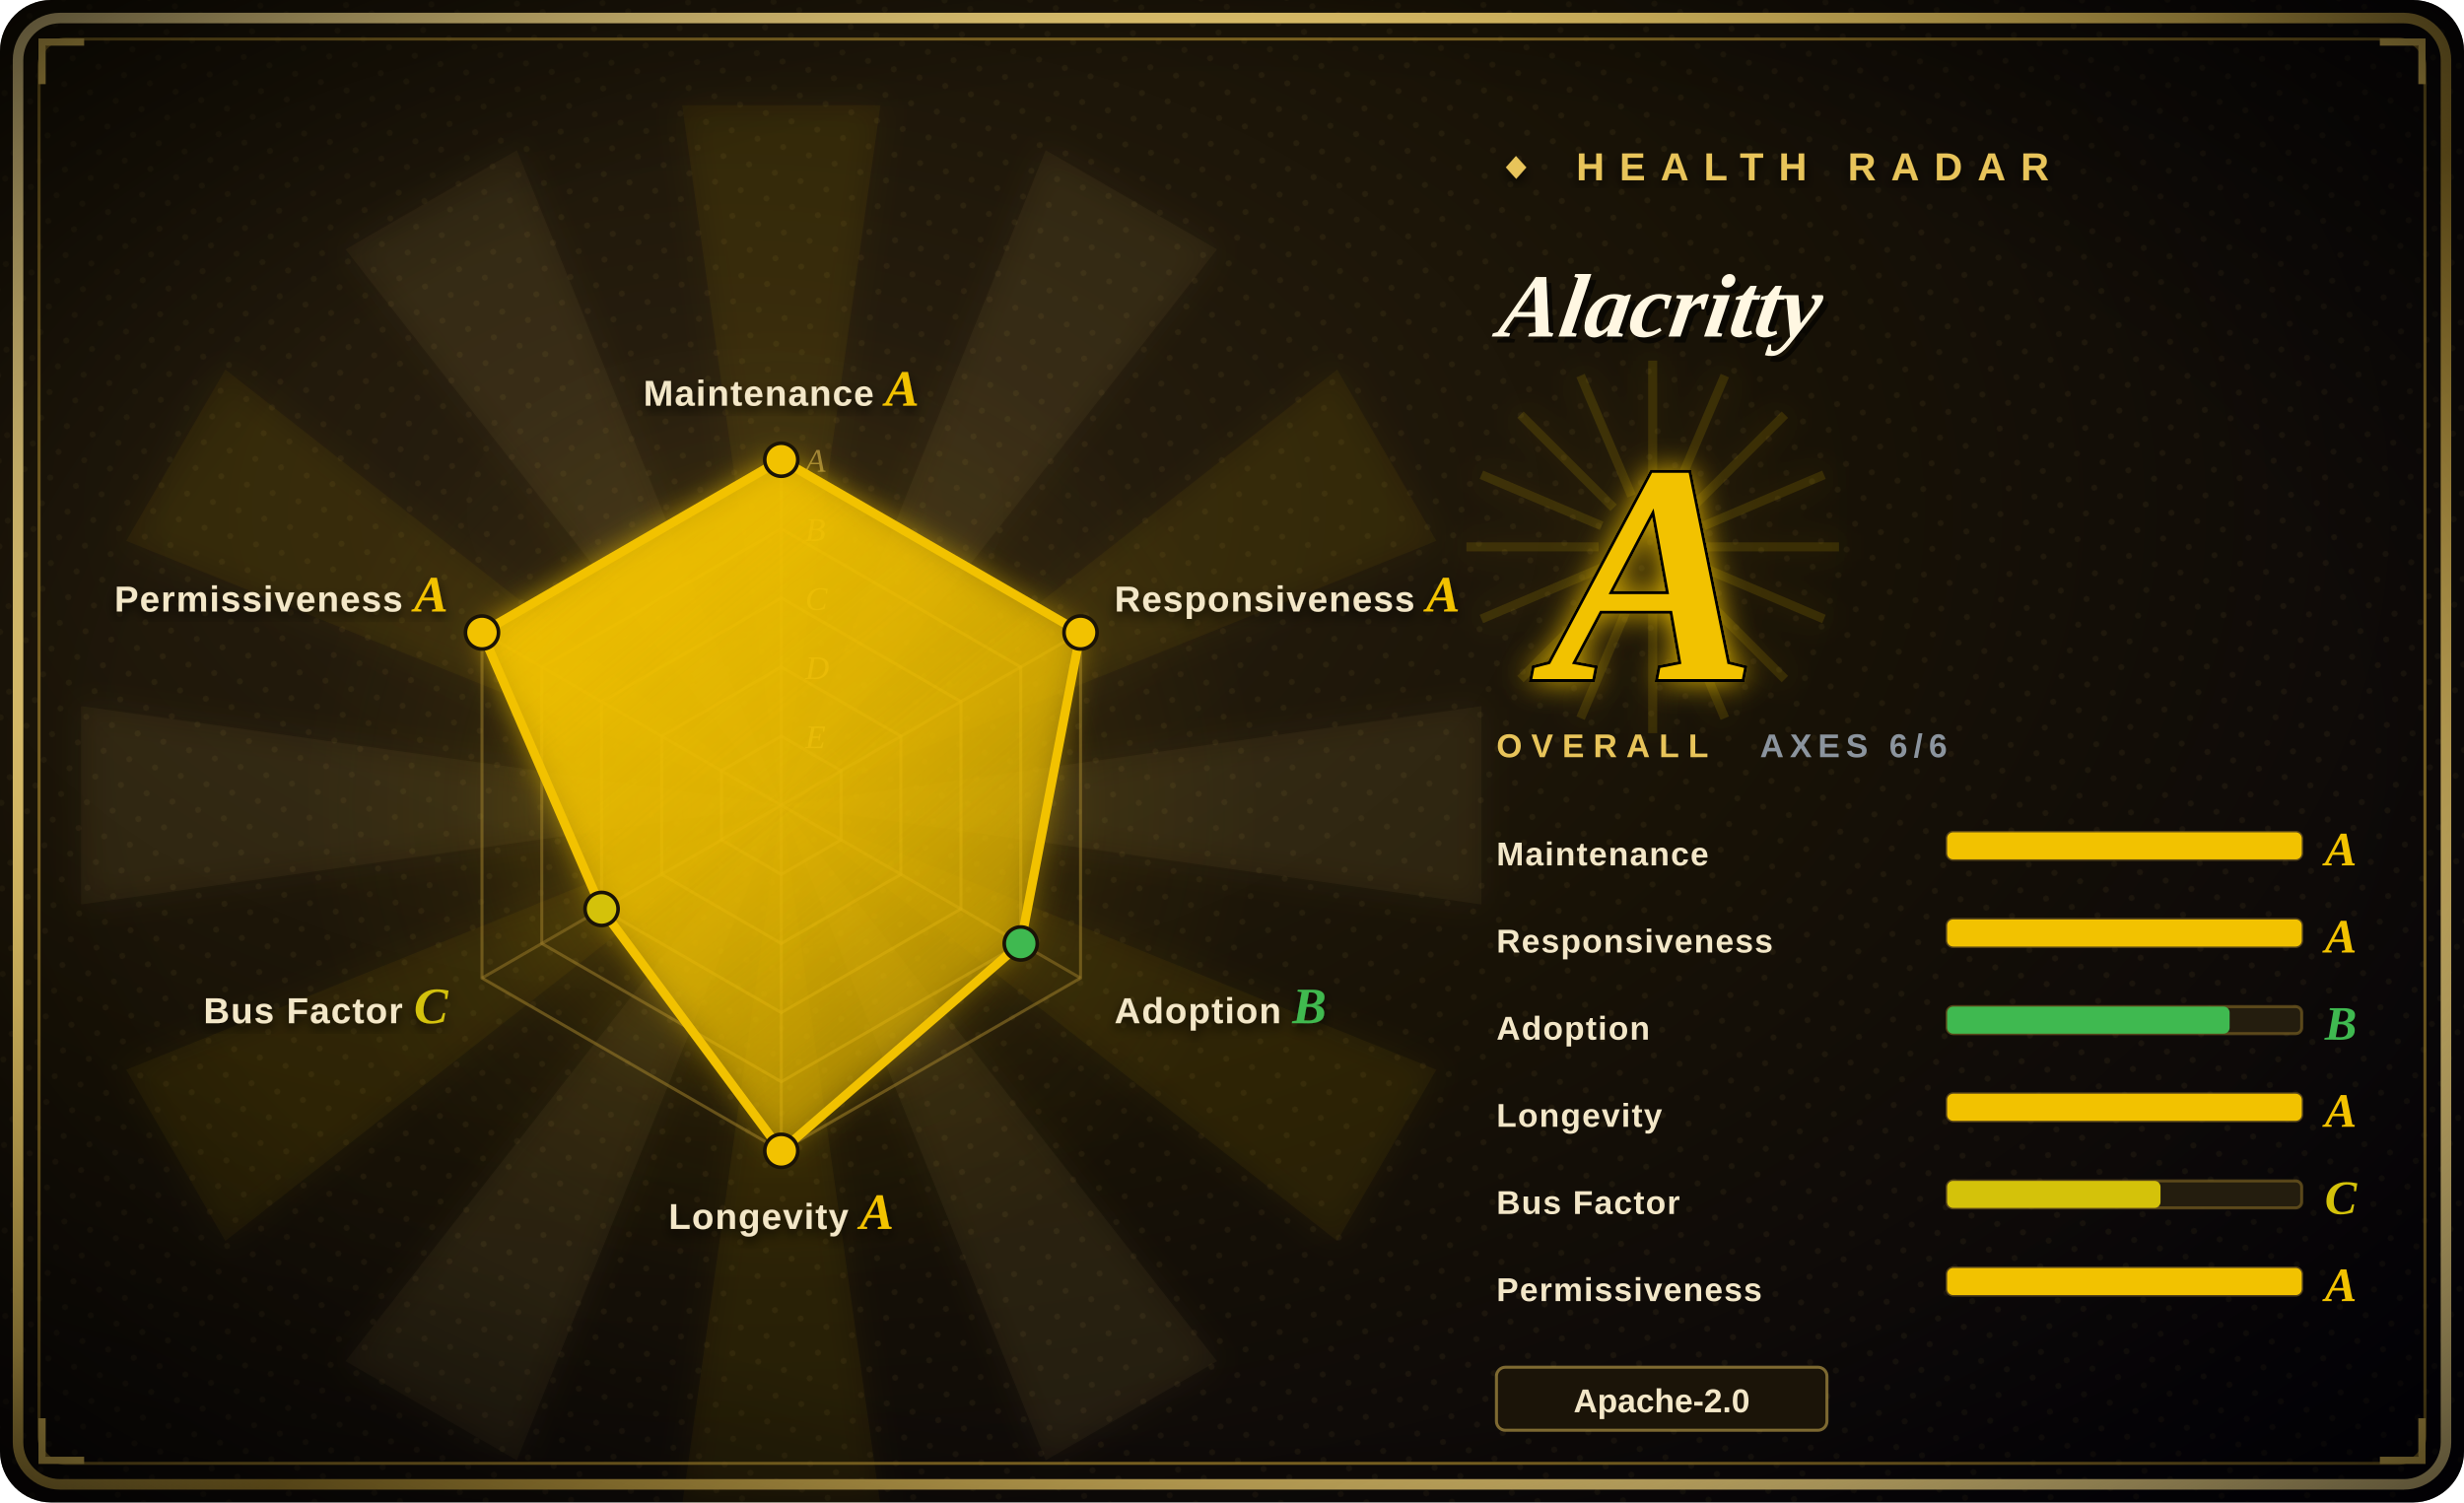
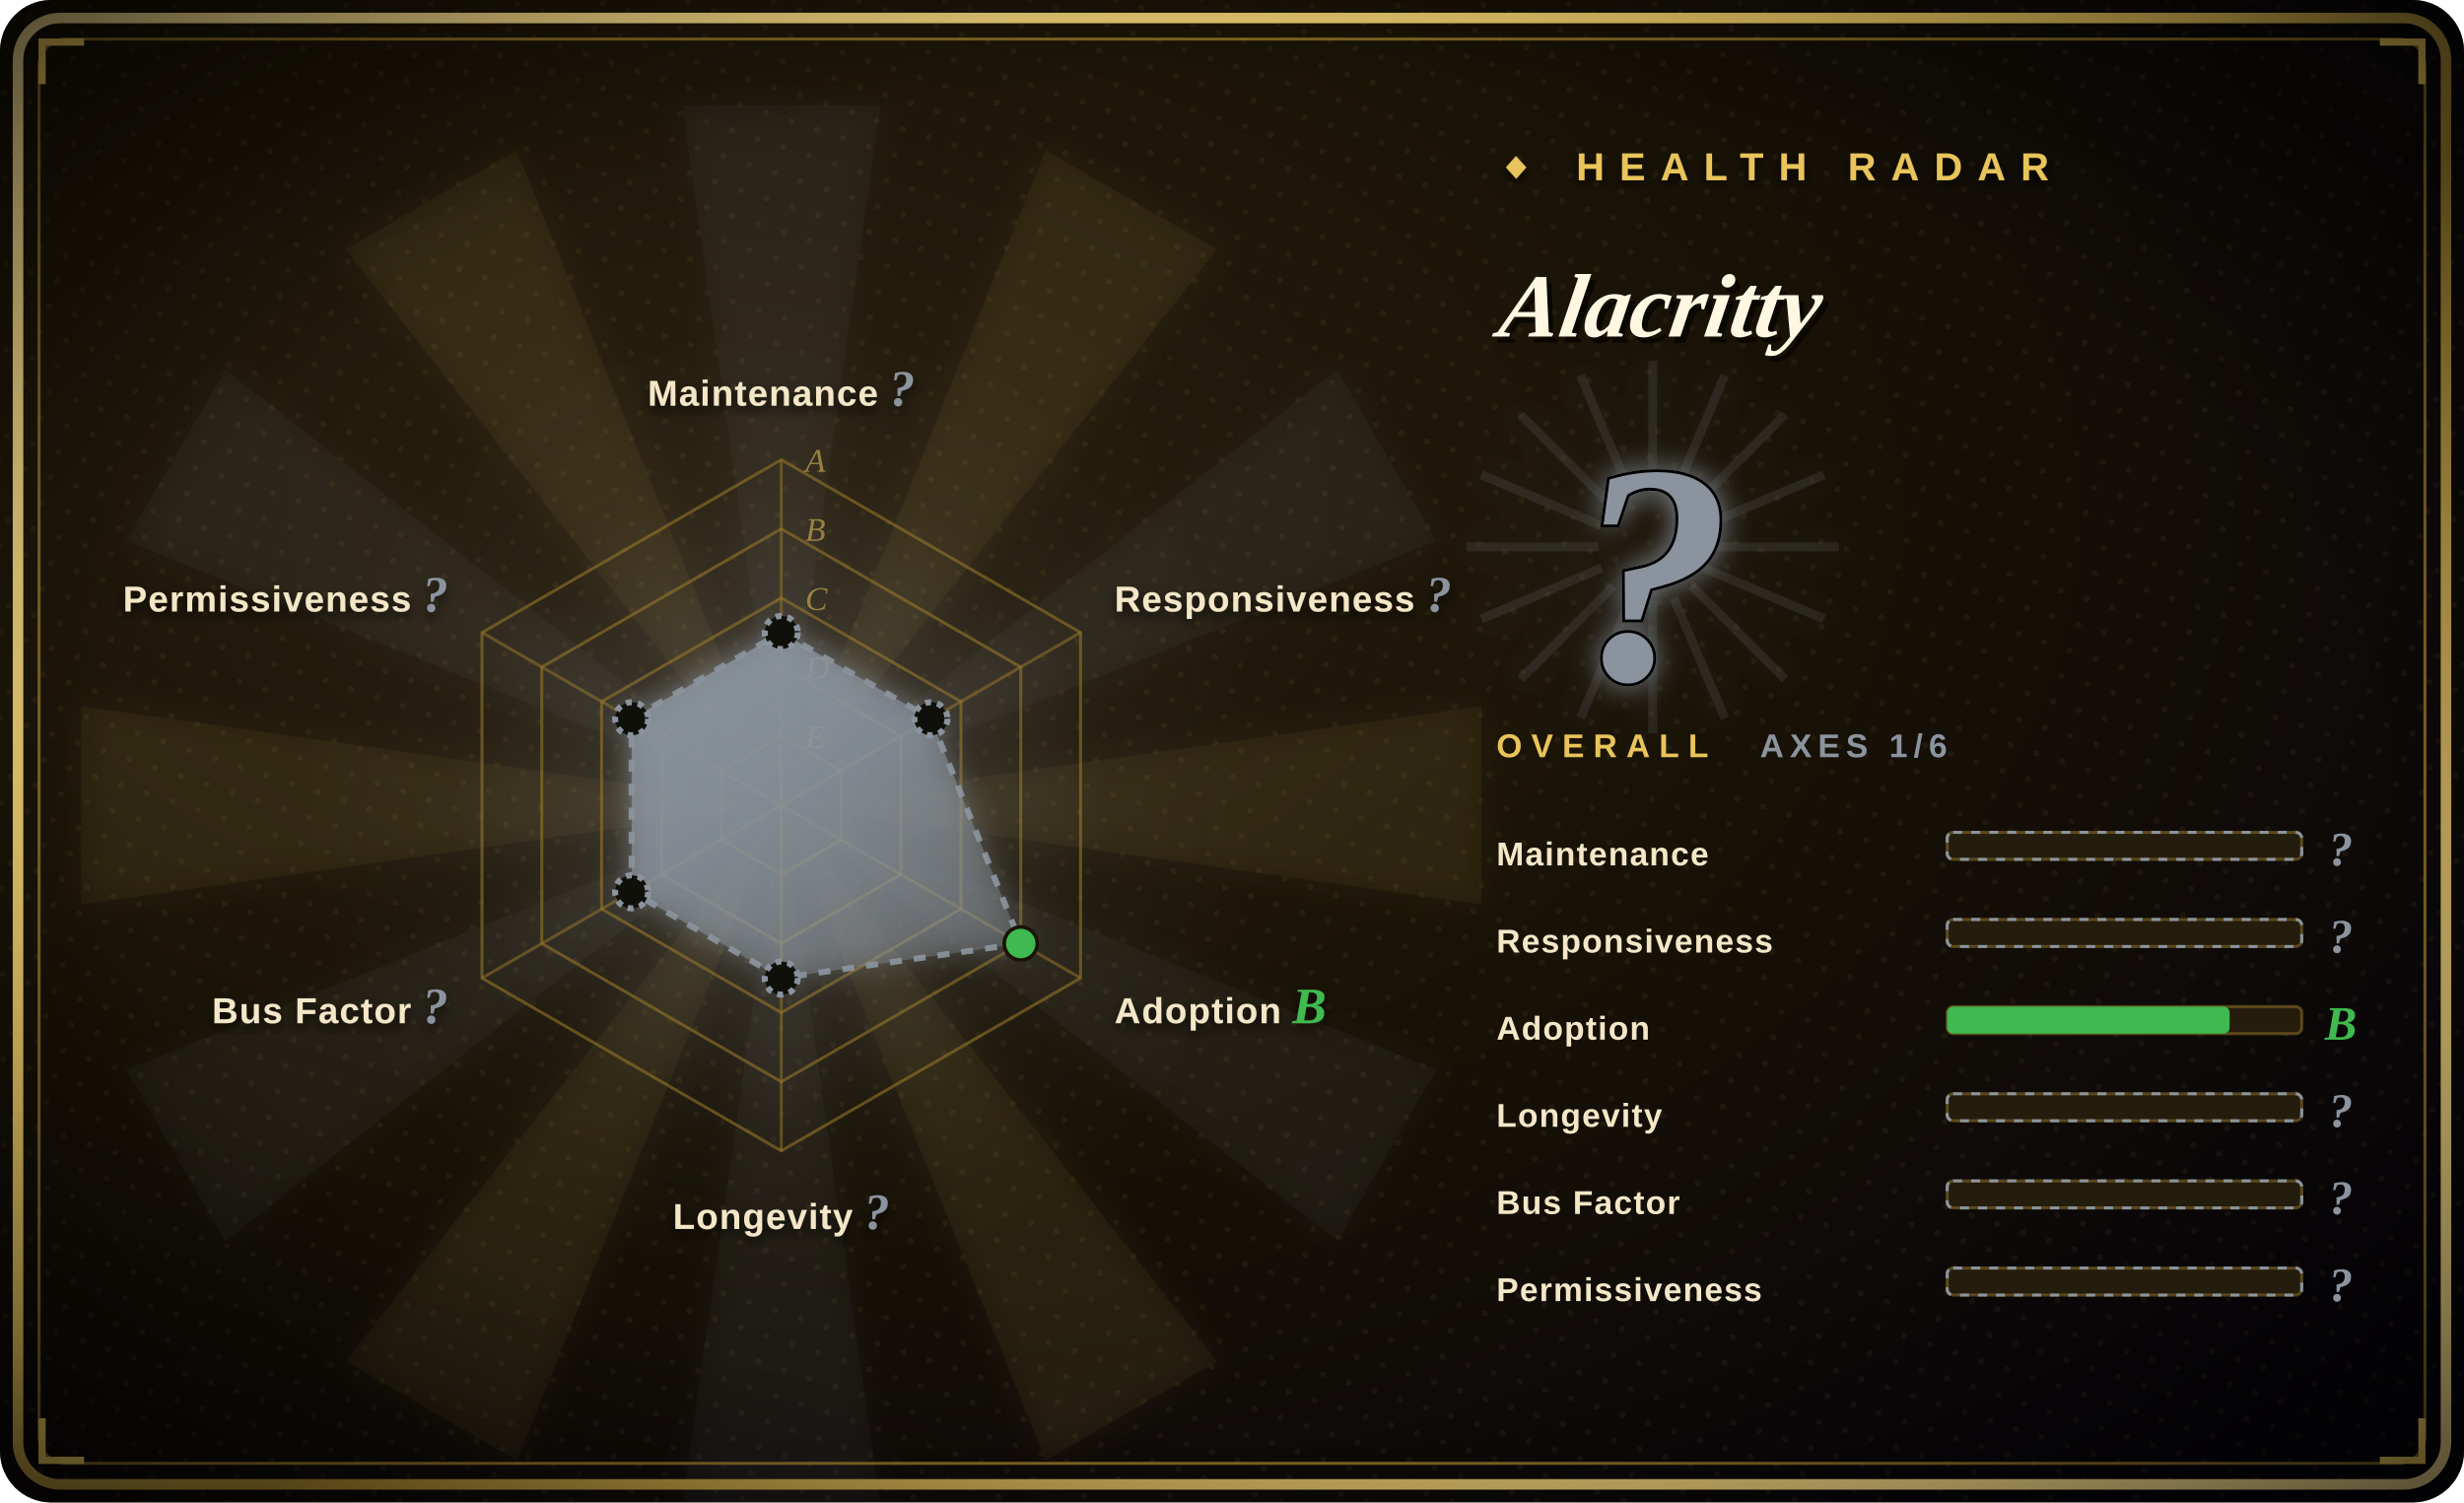
<svg xmlns="http://www.w3.org/2000/svg" width="820" height="500" viewBox="0 0 820 500">
  <defs>
    <radialGradient id="bg" cx="30%" cy="34%" r="90%">
      <stop offset="0%" stop-color="#2a2010" />
      <stop offset="48%" stop-color="#181206" />
      <stop offset="100%" stop-color="#05030a" />
    </radialGradient>
    <radialGradient id="vig" cx="50%" cy="50%" r="72%">
      <stop offset="62%" stop-color="#000000" stop-opacity="0" />
      <stop offset="100%" stop-color="#000000" stop-opacity="0.72" />
    </radialGradient>
    <linearGradient id="frame" x1="0" y1="0" x2="1" y2="1">
      <stop offset="0%" stop-color="#f6dd92" />
      <stop offset="45%" stop-color="#E8C45A" />
      <stop offset="55%" stop-color="#9c7d2a" />
      <stop offset="100%" stop-color="#f6dd92" />
    </linearGradient>
    <linearGradient id="poly" x1="0" y1="0" x2="0.7" y2="1">
-       <stop offset="0%" stop-color="#F2C200" stop-opacity="0.92" />
-       <stop offset="100%" stop-color="#F2C200" stop-opacity="0.34" />
+       <stop offset="0%" stop-color="#8B949E" stop-opacity="0.92" />
+       <stop offset="100%" stop-color="#8B949E" stop-opacity="0.34" />
    </linearGradient>
    <radialGradient id="halo" cx="50%" cy="50%" r="50%">
-       <stop offset="0%" stop-color="#F2C200" stop-opacity="0.34" />
-       <stop offset="68%" stop-color="#F2C200" stop-opacity="0.04" />
-       <stop offset="100%" stop-color="#F2C200" stop-opacity="0" />
+       <stop offset="0%" stop-color="#8B949E" stop-opacity="0.34" />
+       <stop offset="68%" stop-color="#8B949E" stop-opacity="0.04" />
+       <stop offset="100%" stop-color="#8B949E" stop-opacity="0" />
    </radialGradient>
    <filter id="glow" x="-60%" y="-60%" width="220%" height="220%">
      <feGaussianBlur stdDeviation="5" result="b" />
      <feMerge>
        <feMergeNode in="b" />
        <feMergeNode in="SourceGraphic" />
      </feMerge>
    </filter>
    <filter id="soft" x="-30%" y="-30%" width="160%" height="160%">
      <feDropShadow dx="0" dy="2" stdDeviation="2" flood-color="#000" flood-opacity="0.7" />
    </filter>
    <pattern id="halftone" width="9" height="9" patternUnits="userSpaceOnUse" patternTransform="rotate(18)">
      <circle cx="2" cy="2" r="1" fill="#E8C45A" fill-opacity="0.06" />
    </pattern>
  </defs>
  <rect width="820" height="500" rx="17" fill="url(#bg)" />
  <rect width="820" height="500" rx="17" fill="url(#halftone)" />
  <g opacity="0.5" filter="url(#glow)">
    <path d="M260,268 L493,235 L493,301 Z" fill="#E8C45A" fill-opacity="0.10" />
-     <path d="M260,268 L478,356 L445,413 Z" fill="#F2C200" fill-opacity="0.10" />
+     <path d="M260,268 L478,356 L445,413 Z" fill="#8B949E" fill-opacity="0.10" />
    <path d="M260,268 L405,453 L348,486 Z" fill="#E8C45A" fill-opacity="0.10" />
-     <path d="M260,268 L293,501 L227,501 Z" fill="#F2C200" fill-opacity="0.10" />
+     <path d="M260,268 L293,501 L227,501 Z" fill="#8B949E" fill-opacity="0.10" />
    <path d="M260,268 L172,486 L115,453 Z" fill="#E8C45A" fill-opacity="0.10" />
-     <path d="M260,268 L75,413 L42,356 Z" fill="#F2C200" fill-opacity="0.10" />
+     <path d="M260,268 L75,413 L42,356 Z" fill="#8B949E" fill-opacity="0.10" />
    <path d="M260,268 L27,301 L27,235 Z" fill="#E8C45A" fill-opacity="0.10" />
-     <path d="M260,268 L42,180 L75,123 Z" fill="#F2C200" fill-opacity="0.10" />
+     <path d="M260,268 L42,180 L75,123 Z" fill="#8B949E" fill-opacity="0.10" />
    <path d="M260,268 L115,83 L172,50 Z" fill="#E8C45A" fill-opacity="0.10" />
-     <path d="M260,268 L227,35 L293,35 Z" fill="#F2C200" fill-opacity="0.10" />
+     <path d="M260,268 L227,35 L293,35 Z" fill="#8B949E" fill-opacity="0.10" />
    <path d="M260,268 L348,50 L405,83 Z" fill="#E8C45A" fill-opacity="0.10" />
-     <path d="M260,268 L445,123 L478,180 Z" fill="#F2C200" fill-opacity="0.10" />
+     <path d="M260,268 L445,123 L478,180 Z" fill="#8B949E" fill-opacity="0.10" />
  </g>
  <circle cx="260" cy="268" r="161" fill="url(#halo)" />
  <rect x="6" y="6" width="808" height="488" rx="14" fill="none" stroke="url(#frame)" stroke-width="3.5" />
  <rect x="13" y="13" width="794" height="474" rx="9" fill="none" stroke="#9c7d2a" stroke-width="1" stroke-opacity="0.8" />
  <path d="M14,28 L14,14 L28,14" fill="none" stroke="#E8C45A" stroke-width="2.4" />
  <path d="M806,28 L806,14 L792,14" fill="none" stroke="#E8C45A" stroke-width="2.4" />
  <path d="M14,472 L14,486 L28,486" fill="none" stroke="#E8C45A" stroke-width="2.4" />
  <path d="M806,472 L806,486 L792,486" fill="none" stroke="#E8C45A" stroke-width="2.4" />
  <rect width="820" height="500" rx="17" fill="url(#vig)" />
  <polygon points="260.0,153.0 359.6,210.5 359.6,325.5 260.0,383.0 160.4,325.5 160.4,210.5" fill="none" stroke="#9c7d2a" stroke-opacity="0.55" stroke-width="1" />
  <polygon points="260.0,176.0 339.7,222.0 339.7,314.0 260.0,360.0 180.3,314.0 180.3,222.0" fill="none" stroke="#9c7d2a" stroke-opacity="0.55" stroke-width="1" />
  <polygon points="260.0,199.0 319.8,233.5 319.8,302.5 260.0,337.0 200.2,302.5 200.2,233.5" fill="none" stroke="#9c7d2a" stroke-opacity="0.55" stroke-width="1" />
  <polygon points="260.0,222.0 299.8,245.0 299.8,291.0 260.0,314.0 220.2,291.0 220.2,245.0" fill="none" stroke="#9c7d2a" stroke-opacity="0.55" stroke-width="1" />
  <polygon points="260.0,245.0 279.9,256.5 279.9,279.5 260.0,291.0 240.1,279.5 240.1,256.5" fill="none" stroke="#9c7d2a" stroke-opacity="0.55" stroke-width="1" />
  <line x1="260" y1="268" x2="260.0" y2="153.0" stroke="#9c7d2a" stroke-opacity="0.5" stroke-width="1" />
  <line x1="260" y1="268" x2="359.6" y2="210.5" stroke="#9c7d2a" stroke-opacity="0.5" stroke-width="1" />
  <line x1="260" y1="268" x2="359.6" y2="325.5" stroke="#9c7d2a" stroke-opacity="0.5" stroke-width="1" />
  <line x1="260" y1="268" x2="260.0" y2="383.0" stroke="#9c7d2a" stroke-opacity="0.5" stroke-width="1" />
  <line x1="260" y1="268" x2="160.4" y2="325.5" stroke="#9c7d2a" stroke-opacity="0.5" stroke-width="1" />
  <line x1="260" y1="268" x2="160.4" y2="210.5" stroke="#9c7d2a" stroke-opacity="0.5" stroke-width="1" />
  <text x="268" y="157.0" font-size="11" font-style="italic" fill="#E8C45A" fill-opacity="0.55" font-family="'Georgia','Times New Roman',serif">A</text>
  <text x="268" y="180.0" font-size="11" font-style="italic" fill="#E8C45A" fill-opacity="0.55" font-family="'Georgia','Times New Roman',serif">B</text>
  <text x="268" y="203.0" font-size="11" font-style="italic" fill="#E8C45A" fill-opacity="0.55" font-family="'Georgia','Times New Roman',serif">C</text>
  <text x="268" y="226.0" font-size="11" font-style="italic" fill="#E8C45A" fill-opacity="0.55" font-family="'Georgia','Times New Roman',serif">D</text>
  <text x="268" y="249.0" font-size="11" font-style="italic" fill="#E8C45A" fill-opacity="0.55" font-family="'Georgia','Times New Roman',serif">E</text>
-   <polygon points="260.0,153.0 359.6,210.5 339.7,314.0 260.0,383.0 200.2,302.5 160.4,210.5" fill="url(#poly)" filter="url(#glow)" />
-   <line x1="260.0" y1="153.0" x2="359.6" y2="210.5" stroke="#F2C200" stroke-width="3" />
-   <line x1="359.6" y1="210.5" x2="339.7" y2="314.0" stroke="#F2C200" stroke-width="3" />
-   <line x1="339.7" y1="314.0" x2="260.0" y2="383.0" stroke="#F2C200" stroke-width="3" />
-   <line x1="260.0" y1="383.0" x2="200.2" y2="302.5" stroke="#F2C200" stroke-width="3" />
-   <line x1="200.2" y1="302.5" x2="160.4" y2="210.5" stroke="#F2C200" stroke-width="3" />
-   <line x1="160.4" y1="210.5" x2="260.0" y2="153.0" stroke="#F2C200" stroke-width="3" />
-   <circle cx="260.0" cy="153.0" r="5.5" fill="#F2C200" stroke="#1a1306" stroke-width="1.2" />
-   <circle cx="359.6" cy="210.5" r="5.5" fill="#F2C200" stroke="#1a1306" stroke-width="1.2" />
+   <polygon points="260.0,210.5 309.8,239.2 339.7,314.0 260.0,325.5 210.2,296.8 210.2,239.2" fill="url(#poly)" filter="url(#glow)" />
+   <line x1="260.0" y1="210.5" x2="309.8" y2="239.2" stroke="#8B949E" stroke-width="2" stroke-dasharray="4 4" stroke-opacity="0.92" />
+   <line x1="309.8" y1="239.2" x2="339.7" y2="314.0" stroke="#8B949E" stroke-width="2" stroke-dasharray="4 4" stroke-opacity="0.92" />
+   <line x1="339.7" y1="314.0" x2="260.0" y2="325.5" stroke="#8B949E" stroke-width="2" stroke-dasharray="4 4" stroke-opacity="0.92" />
+   <line x1="260.0" y1="325.5" x2="210.2" y2="296.8" stroke="#8B949E" stroke-width="2" stroke-dasharray="4 4" stroke-opacity="0.92" />
+   <line x1="210.2" y1="296.8" x2="210.2" y2="239.2" stroke="#8B949E" stroke-width="2" stroke-dasharray="4 4" stroke-opacity="0.92" />
+   <line x1="210.2" y1="239.2" x2="260.0" y2="210.5" stroke="#8B949E" stroke-width="2" stroke-dasharray="4 4" stroke-opacity="0.92" />
+   <circle cx="260.0" cy="210.5" r="5.5" fill="#10100b" stroke="#8B949E" stroke-width="2" stroke-dasharray="2 2" />
+   <circle cx="309.8" cy="239.2" r="5.5" fill="#10100b" stroke="#8B949E" stroke-width="2" stroke-dasharray="2 2" />
  <circle cx="339.7" cy="314.0" r="5.5" fill="#3FB950" stroke="#1a1306" stroke-width="1.2" />
-   <circle cx="260.0" cy="383.0" r="5.5" fill="#F2C200" stroke="#1a1306" stroke-width="1.2" />
-   <circle cx="200.2" cy="302.5" r="5.5" fill="#D4C20A" stroke="#1a1306" stroke-width="1.2" />
-   <circle cx="160.4" cy="210.5" r="5.5" fill="#F2C200" stroke="#1a1306" stroke-width="1.2" />
-   <text x="260.0" y="135.0" font-size="12" font-weight="900" fill="#f3e7c8" text-anchor="middle" font-family="'Arial Black','Helvetica Neue',Arial,sans-serif" letter-spacing="0.4" filter="url(#soft)">Maintenance <tspan fill="#F2C200" font-family="'Georgia','Times New Roman',serif" font-style="italic" font-size="17">A</tspan>
+   <circle cx="260.0" cy="325.5" r="5.5" fill="#10100b" stroke="#8B949E" stroke-width="2" stroke-dasharray="2 2" />
+   <circle cx="210.2" cy="296.8" r="5.5" fill="#10100b" stroke="#8B949E" stroke-width="2" stroke-dasharray="2 2" />
+   <circle cx="210.2" cy="239.2" r="5.5" fill="#10100b" stroke="#8B949E" stroke-width="2" stroke-dasharray="2 2" />
+   <text x="260.0" y="135.0" font-size="12" font-weight="900" fill="#f3e7c8" text-anchor="middle" font-family="'Arial Black','Helvetica Neue',Arial,sans-serif" letter-spacing="0.4" filter="url(#soft)">Maintenance <tspan fill="#8B949E" font-family="'Georgia','Times New Roman',serif" font-style="italic" font-size="17">?</tspan>
  </text>
-   <text x="370.9" y="203.5" font-size="12" font-weight="900" fill="#f3e7c8" text-anchor="start" font-family="'Arial Black','Helvetica Neue',Arial,sans-serif" letter-spacing="0.4" filter="url(#soft)">Responsiveness <tspan fill="#F2C200" font-family="'Georgia','Times New Roman',serif" font-style="italic" font-size="17">A</tspan>
+   <text x="370.9" y="203.5" font-size="12" font-weight="900" fill="#f3e7c8" text-anchor="start" font-family="'Arial Black','Helvetica Neue',Arial,sans-serif" letter-spacing="0.4" filter="url(#soft)">Responsiveness <tspan fill="#8B949E" font-family="'Georgia','Times New Roman',serif" font-style="italic" font-size="17">?</tspan>
  </text>
  <text x="370.9" y="340.5" font-size="12" font-weight="900" fill="#f3e7c8" text-anchor="start" font-family="'Arial Black','Helvetica Neue',Arial,sans-serif" letter-spacing="0.4" filter="url(#soft)">Adoption <tspan fill="#3FB950" font-family="'Georgia','Times New Roman',serif" font-style="italic" font-size="17">B</tspan>
  </text>
-   <text x="260.0" y="409.0" font-size="12" font-weight="900" fill="#f3e7c8" text-anchor="middle" font-family="'Arial Black','Helvetica Neue',Arial,sans-serif" letter-spacing="0.4" filter="url(#soft)">Longevity <tspan fill="#F2C200" font-family="'Georgia','Times New Roman',serif" font-style="italic" font-size="17">A</tspan>
+   <text x="260.0" y="409.0" font-size="12" font-weight="900" fill="#f3e7c8" text-anchor="middle" font-family="'Arial Black','Helvetica Neue',Arial,sans-serif" letter-spacing="0.4" filter="url(#soft)">Longevity <tspan fill="#8B949E" font-family="'Georgia','Times New Roman',serif" font-style="italic" font-size="17">?</tspan>
  </text>
-   <text x="149.1" y="340.5" font-size="12" font-weight="900" fill="#f3e7c8" text-anchor="end" font-family="'Arial Black','Helvetica Neue',Arial,sans-serif" letter-spacing="0.4" filter="url(#soft)">Bus Factor <tspan fill="#D4C20A" font-family="'Georgia','Times New Roman',serif" font-style="italic" font-size="17">C</tspan>
+   <text x="149.1" y="340.5" font-size="12" font-weight="900" fill="#f3e7c8" text-anchor="end" font-family="'Arial Black','Helvetica Neue',Arial,sans-serif" letter-spacing="0.4" filter="url(#soft)">Bus Factor <tspan fill="#8B949E" font-family="'Georgia','Times New Roman',serif" font-style="italic" font-size="17">?</tspan>
  </text>
-   <text x="149.1" y="203.5" font-size="12" font-weight="900" fill="#f3e7c8" text-anchor="end" font-family="'Arial Black','Helvetica Neue',Arial,sans-serif" letter-spacing="0.4" filter="url(#soft)">Permissiveness <tspan fill="#F2C200" font-family="'Georgia','Times New Roman',serif" font-style="italic" font-size="17">A</tspan>
+   <text x="149.1" y="203.5" font-size="12" font-weight="900" fill="#f3e7c8" text-anchor="end" font-family="'Arial Black','Helvetica Neue',Arial,sans-serif" letter-spacing="0.4" filter="url(#soft)">Permissiveness <tspan fill="#8B949E" font-family="'Georgia','Times New Roman',serif" font-style="italic" font-size="17">?</tspan>
  </text>
  <text x="498" y="60" font-size="13" letter-spacing="5" fill="#E8C45A" font-weight="900" font-family="'Arial Black','Helvetica Neue',Arial,sans-serif" filter="url(#soft)">◆ HEALTH RADAR</text>
  <g transform="translate(498,112) skewX(-9)">
    <text x="2" y="2" font-size="30" font-weight="900" font-style="italic" fill="#000" fill-opacity="0.6" font-family="'Georgia','Times New Roman',serif">Alacritty</text>
    <text x="0" y="0" font-size="30" font-weight="900" font-style="italic" fill="#fff7e2" font-family="'Georgia','Times New Roman',serif">Alacritty</text>
  </g>
  <line x1="498" y1="124" x2="648" y2="124" stroke="url(#frame)" stroke-width="2" />
  <g opacity="0.85" filter="url(#glow)">
-     <line x1="568" y1="182" x2="612" y2="182" stroke="#F2C200" stroke-opacity="0.16" stroke-width="3" />
-     <line x1="567" y1="189" x2="607" y2="206" stroke="#F2C200" stroke-opacity="0.16" stroke-width="3" />
-     <line x1="563" y1="195" x2="594" y2="226" stroke="#F2C200" stroke-opacity="0.16" stroke-width="3" />
-     <line x1="557" y1="199" x2="574" y2="239" stroke="#F2C200" stroke-opacity="0.16" stroke-width="3" />
-     <line x1="550" y1="200" x2="550" y2="244" stroke="#F2C200" stroke-opacity="0.16" stroke-width="3" />
-     <line x1="543" y1="199" x2="526" y2="239" stroke="#F2C200" stroke-opacity="0.16" stroke-width="3" />
-     <line x1="537" y1="195" x2="506" y2="226" stroke="#F2C200" stroke-opacity="0.16" stroke-width="3" />
-     <line x1="533" y1="189" x2="493" y2="206" stroke="#F2C200" stroke-opacity="0.16" stroke-width="3" />
-     <line x1="532" y1="182" x2="488" y2="182" stroke="#F2C200" stroke-opacity="0.16" stroke-width="3" />
-     <line x1="533" y1="175" x2="493" y2="158" stroke="#F2C200" stroke-opacity="0.16" stroke-width="3" />
-     <line x1="537" y1="169" x2="506" y2="138" stroke="#F2C200" stroke-opacity="0.16" stroke-width="3" />
-     <line x1="543" y1="165" x2="526" y2="125" stroke="#F2C200" stroke-opacity="0.16" stroke-width="3" />
-     <line x1="550" y1="164" x2="550" y2="120" stroke="#F2C200" stroke-opacity="0.16" stroke-width="3" />
-     <line x1="557" y1="165" x2="574" y2="125" stroke="#F2C200" stroke-opacity="0.16" stroke-width="3" />
-     <line x1="563" y1="169" x2="594" y2="138" stroke="#F2C200" stroke-opacity="0.16" stroke-width="3" />
-     <line x1="567" y1="175" x2="607" y2="158" stroke="#F2C200" stroke-opacity="0.16" stroke-width="3" />
+     <line x1="568" y1="182" x2="612" y2="182" stroke="#8B949E" stroke-opacity="0.16" stroke-width="3" />
+     <line x1="567" y1="189" x2="607" y2="206" stroke="#8B949E" stroke-opacity="0.16" stroke-width="3" />
+     <line x1="563" y1="195" x2="594" y2="226" stroke="#8B949E" stroke-opacity="0.16" stroke-width="3" />
+     <line x1="557" y1="199" x2="574" y2="239" stroke="#8B949E" stroke-opacity="0.16" stroke-width="3" />
+     <line x1="550" y1="200" x2="550" y2="244" stroke="#8B949E" stroke-opacity="0.16" stroke-width="3" />
+     <line x1="543" y1="199" x2="526" y2="239" stroke="#8B949E" stroke-opacity="0.16" stroke-width="3" />
+     <line x1="537" y1="195" x2="506" y2="226" stroke="#8B949E" stroke-opacity="0.16" stroke-width="3" />
+     <line x1="533" y1="189" x2="493" y2="206" stroke="#8B949E" stroke-opacity="0.16" stroke-width="3" />
+     <line x1="532" y1="182" x2="488" y2="182" stroke="#8B949E" stroke-opacity="0.16" stroke-width="3" />
+     <line x1="533" y1="175" x2="493" y2="158" stroke="#8B949E" stroke-opacity="0.16" stroke-width="3" />
+     <line x1="537" y1="169" x2="506" y2="138" stroke="#8B949E" stroke-opacity="0.16" stroke-width="3" />
+     <line x1="543" y1="165" x2="526" y2="125" stroke="#8B949E" stroke-opacity="0.16" stroke-width="3" />
+     <line x1="550" y1="164" x2="550" y2="120" stroke="#8B949E" stroke-opacity="0.16" stroke-width="3" />
+     <line x1="557" y1="165" x2="574" y2="125" stroke="#8B949E" stroke-opacity="0.16" stroke-width="3" />
+     <line x1="563" y1="169" x2="594" y2="138" stroke="#8B949E" stroke-opacity="0.16" stroke-width="3" />
+     <line x1="567" y1="175" x2="607" y2="158" stroke="#8B949E" stroke-opacity="0.16" stroke-width="3" />
  </g>
-   <text x="550" y="226" font-size="104" font-weight="900" font-style="italic" text-anchor="middle" fill="#F2C200" stroke="#000" stroke-width="2" paint-order="stroke" font-family="'Georgia','Times New Roman',serif" filter="url(#glow)">A</text>
+   <text x="550" y="226" font-size="104" font-weight="900" font-style="italic" text-anchor="middle" fill="#8B949E" stroke="#000" stroke-width="2" paint-order="stroke" font-family="'Georgia','Times New Roman',serif" filter="url(#glow)">?</text>
  <text x="498" y="252" font-size="11" letter-spacing="3" fill="#E8C45A" font-family="'Arial Black','Helvetica Neue',Arial,sans-serif" font-weight="900">OVERALL</text>
-   <text x="648" y="252" font-size="11" letter-spacing="2" fill="#8B949E" font-family="'Arial Black','Helvetica Neue',Arial,sans-serif" font-weight="900" text-anchor="end">AXES 6/6</text>
+   <text x="648" y="252" font-size="11" letter-spacing="2" fill="#8B949E" font-family="'Arial Black','Helvetica Neue',Arial,sans-serif" font-weight="900" text-anchor="end">AXES 1/6</text>
  <text x="498" y="288" font-size="11" font-weight="900" fill="#f3e7c8" font-family="'Arial Black','Helvetica Neue',Arial,sans-serif" letter-spacing="0.4">Maintenance</text>
  <rect x="648" y="277" width="118" height="9" rx="2" fill="#241d0e" stroke="#9c7d2a" stroke-opacity="0.5" />
-   <rect x="648" y="277" width="118" height="9" rx="2" fill="#F2C200" />
-   <text x="779" y="288" font-size="16" font-weight="900" font-style="italic" fill="#F2C200" font-family="'Georgia','Times New Roman',serif" text-anchor="middle">A</text>
+   <rect x="648" y="277" width="118" height="9" rx="2" fill="none" stroke="#8B949E" stroke-dasharray="3 3" />
+   <text x="779" y="288" font-size="16" font-weight="900" font-style="italic" fill="#8B949E" font-family="'Georgia','Times New Roman',serif" text-anchor="middle">?</text>
  <text x="498" y="317" font-size="11" font-weight="900" fill="#f3e7c8" font-family="'Arial Black','Helvetica Neue',Arial,sans-serif" letter-spacing="0.4">Responsiveness</text>
  <rect x="648" y="306" width="118" height="9" rx="2" fill="#241d0e" stroke="#9c7d2a" stroke-opacity="0.5" />
-   <rect x="648" y="306" width="118" height="9" rx="2" fill="#F2C200" />
-   <text x="779" y="317" font-size="16" font-weight="900" font-style="italic" fill="#F2C200" font-family="'Georgia','Times New Roman',serif" text-anchor="middle">A</text>
+   <rect x="648" y="306" width="118" height="9" rx="2" fill="none" stroke="#8B949E" stroke-dasharray="3 3" />
+   <text x="779" y="317" font-size="16" font-weight="900" font-style="italic" fill="#8B949E" font-family="'Georgia','Times New Roman',serif" text-anchor="middle">?</text>
  <text x="498" y="346" font-size="11" font-weight="900" fill="#f3e7c8" font-family="'Arial Black','Helvetica Neue',Arial,sans-serif" letter-spacing="0.4">Adoption</text>
  <rect x="648" y="335" width="118" height="9" rx="2" fill="#241d0e" stroke="#9c7d2a" stroke-opacity="0.5" />
  <rect x="648" y="335" width="94" height="9" rx="2" fill="#3FB950" />
  <text x="779" y="346" font-size="16" font-weight="900" font-style="italic" fill="#3FB950" font-family="'Georgia','Times New Roman',serif" text-anchor="middle">B</text>
  <text x="498" y="375" font-size="11" font-weight="900" fill="#f3e7c8" font-family="'Arial Black','Helvetica Neue',Arial,sans-serif" letter-spacing="0.4">Longevity</text>
  <rect x="648" y="364" width="118" height="9" rx="2" fill="#241d0e" stroke="#9c7d2a" stroke-opacity="0.5" />
-   <rect x="648" y="364" width="118" height="9" rx="2" fill="#F2C200" />
-   <text x="779" y="375" font-size="16" font-weight="900" font-style="italic" fill="#F2C200" font-family="'Georgia','Times New Roman',serif" text-anchor="middle">A</text>
+   <rect x="648" y="364" width="118" height="9" rx="2" fill="none" stroke="#8B949E" stroke-dasharray="3 3" />
+   <text x="779" y="375" font-size="16" font-weight="900" font-style="italic" fill="#8B949E" font-family="'Georgia','Times New Roman',serif" text-anchor="middle">?</text>
  <text x="498" y="404" font-size="11" font-weight="900" fill="#f3e7c8" font-family="'Arial Black','Helvetica Neue',Arial,sans-serif" letter-spacing="0.4">Bus Factor</text>
  <rect x="648" y="393" width="118" height="9" rx="2" fill="#241d0e" stroke="#9c7d2a" stroke-opacity="0.5" />
-   <rect x="648" y="393" width="71" height="9" rx="2" fill="#D4C20A" />
-   <text x="779" y="404" font-size="16" font-weight="900" font-style="italic" fill="#D4C20A" font-family="'Georgia','Times New Roman',serif" text-anchor="middle">C</text>
+   <rect x="648" y="393" width="118" height="9" rx="2" fill="none" stroke="#8B949E" stroke-dasharray="3 3" />
+   <text x="779" y="404" font-size="16" font-weight="900" font-style="italic" fill="#8B949E" font-family="'Georgia','Times New Roman',serif" text-anchor="middle">?</text>
  <text x="498" y="433" font-size="11" font-weight="900" fill="#f3e7c8" font-family="'Arial Black','Helvetica Neue',Arial,sans-serif" letter-spacing="0.4">Permissiveness</text>
  <rect x="648" y="422" width="118" height="9" rx="2" fill="#241d0e" stroke="#9c7d2a" stroke-opacity="0.5" />
-   <rect x="648" y="422" width="118" height="9" rx="2" fill="#F2C200" />
-   <text x="779" y="433" font-size="16" font-weight="900" font-style="italic" fill="#F2C200" font-family="'Georgia','Times New Roman',serif" text-anchor="middle">A</text>
-   <rect x="498" y="455" width="110" height="21" rx="3" fill="#1b1408" stroke="#E8C45A" stroke-opacity="0.5" />
-   <text x="553.0" y="470" font-size="11" font-weight="700" fill="#f3e7c8" text-anchor="middle" font-family="'Arial Black','Helvetica Neue',Arial,sans-serif">Apache-2.0</text>
+   <rect x="648" y="422" width="118" height="9" rx="2" fill="none" stroke="#8B949E" stroke-dasharray="3 3" />
+   <text x="779" y="433" font-size="16" font-weight="900" font-style="italic" fill="#8B949E" font-family="'Georgia','Times New Roman',serif" text-anchor="middle">?</text>
</svg>
